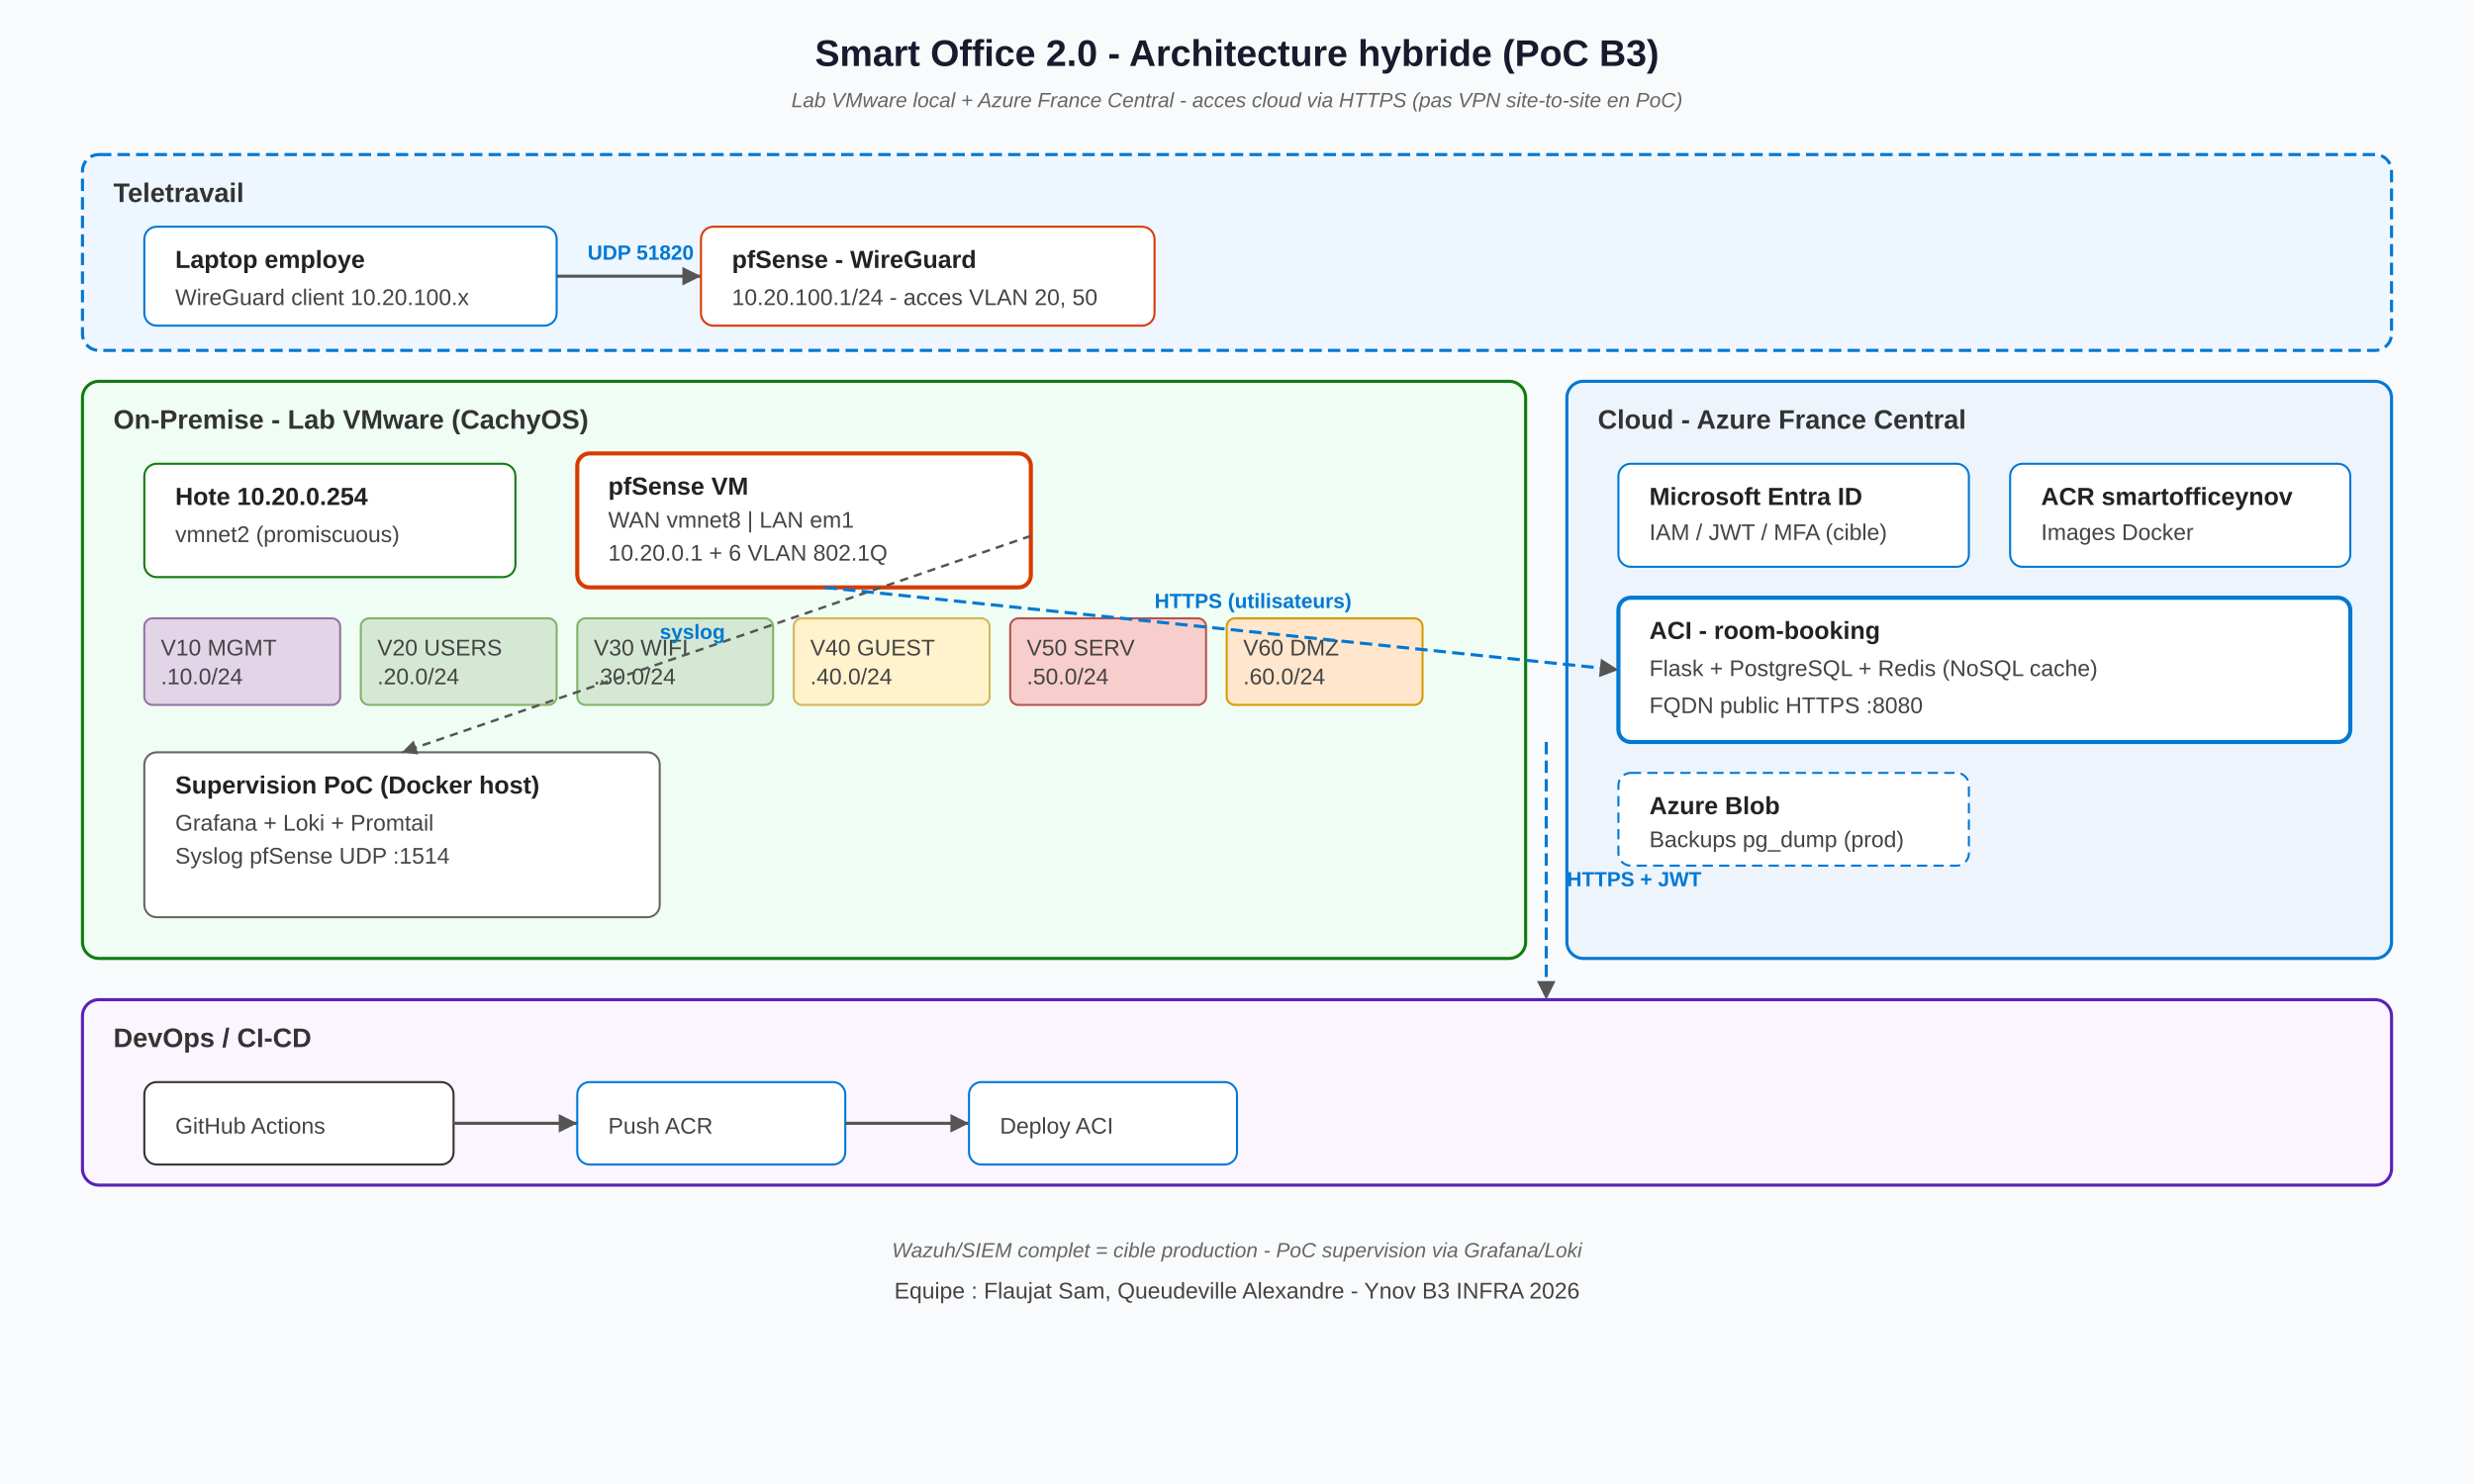
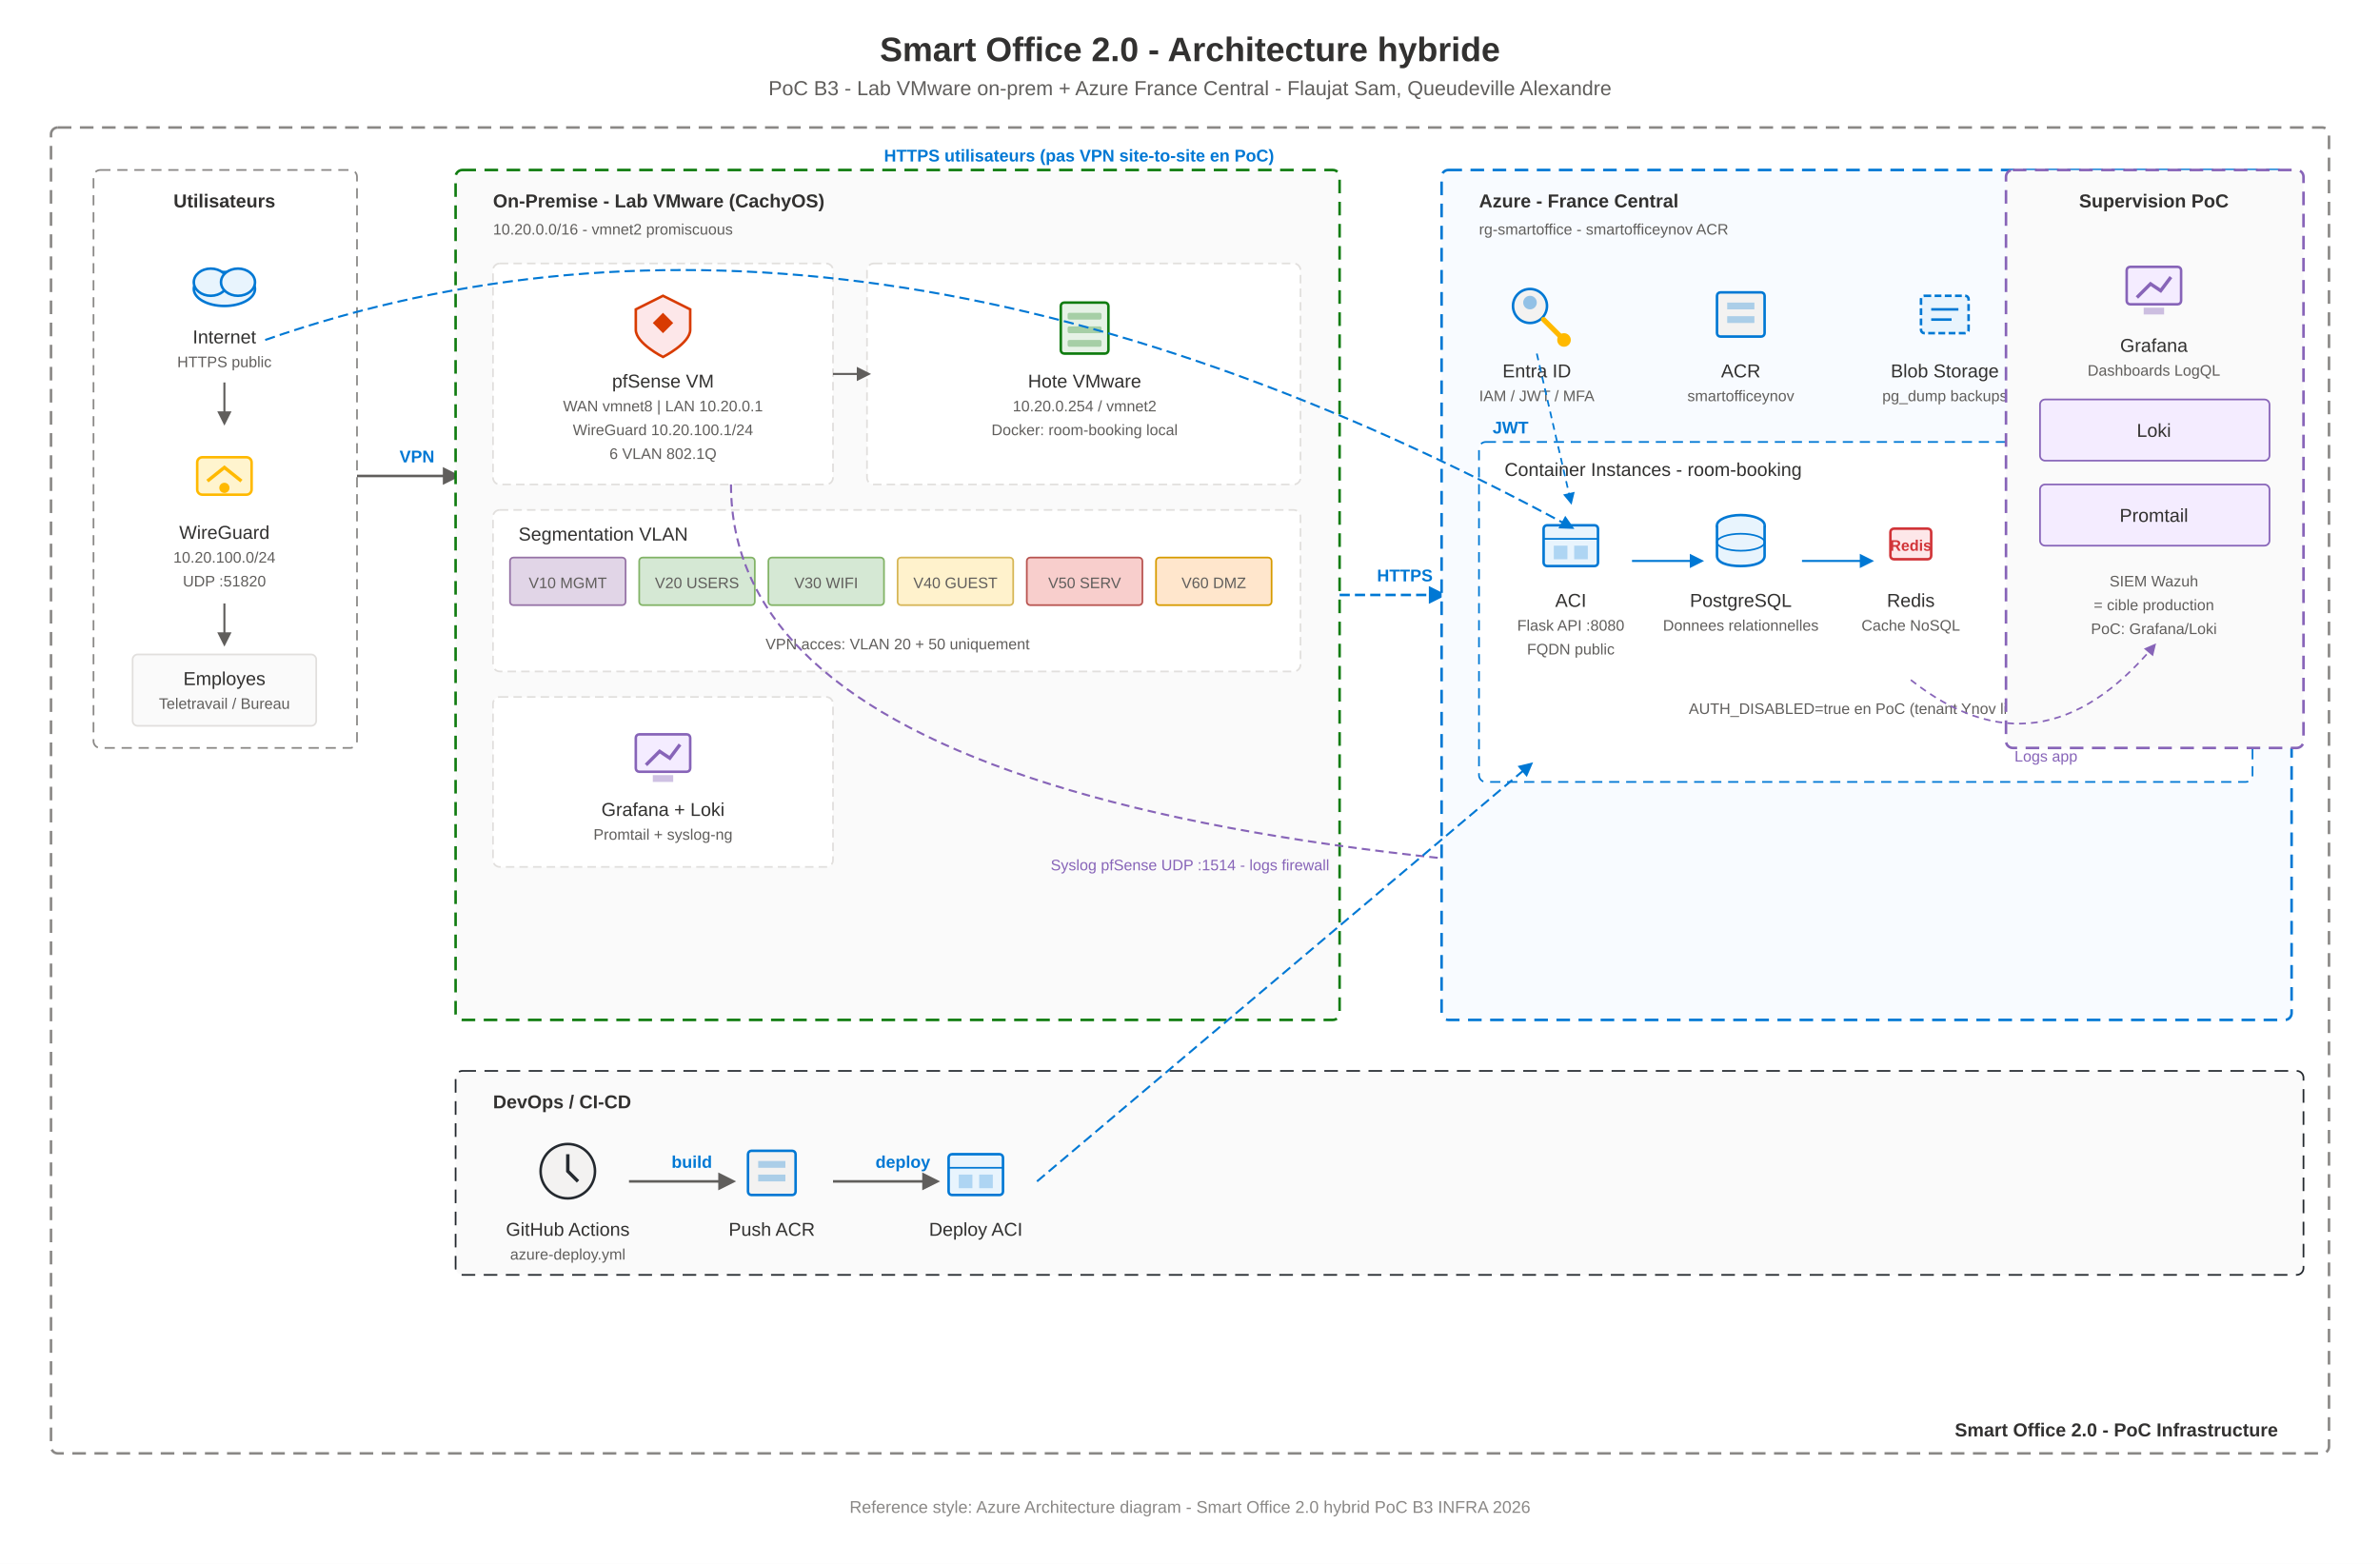
- <svg xmlns="http://www.w3.org/2000/svg" width="1200" height="720" viewBox="0 0 1200 720" font-family="Segoe UI, Arial, sans-serif">
+ <svg xmlns="http://www.w3.org/2000/svg" width="1400" height="920" viewBox="0 0 1400 920" font-family="Segoe UI, Arial, sans-serif">
  <defs>
    <style>
-       .title { font-size: 18px; font-weight: 700; fill: #1a1a2e; }
-       .zone-title { font-size: 13px; font-weight: 700; fill: #333; }
-       .box-title { font-size: 12px; font-weight: 700; fill: #222; }
-       .text { font-size: 11px; fill: #444; }
-       .label { font-size: 10px; fill: #0078D4; font-weight: 600; }
-       .note { font-size: 10px; fill: #666; font-style: italic; }
+       .title { font-size: 20px; font-weight: 600; fill: #323130; }
+       .subtitle { font-size: 12px; fill: #605E5C; }
+       .zone-label { font-size: 11px; font-weight: 600; fill: #323130; }
+       .icon-label { font-size: 11px; fill: #323130; }
+       .icon-sublabel { font-size: 9px; fill: #605E5C; }
+       .flow-label { font-size: 10px; fill: #0078D4; font-weight: 600; }
+       .log-label { font-size: 9px; fill: #8764B8; }
+       .footer { font-size: 10px; fill: #8A8886; }
    </style>
-     <marker id="arrow" markerWidth="8" markerHeight="8" refX="6" refY="3" orient="auto">
-       <path d="M0,0 L6,3 L0,6 Z" fill="#555" />
+     <marker id="arr" markerWidth="7" markerHeight="7" refX="5" refY="3.5" orient="auto">
+       <polygon points="0 0, 7 3.5, 0 7" fill="#605E5C" />
    </marker>
+     <marker id="arr-blue" markerWidth="7" markerHeight="7" refX="5" refY="3.5" orient="auto">
+       <polygon points="0 0, 7 3.5, 0 7" fill="#0078D4" />
+     </marker>
+     <marker id="arr-purple" markerWidth="7" markerHeight="7" refX="5" refY="3.5" orient="auto">
+       <polygon points="0 0, 7 3.5, 0 7" fill="#8764B8" />
+     </marker>
+     <symbol id="ico-cloud" viewBox="0 0 48 48">
+       <ellipse cx="24" cy="30" rx="18" ry="10" fill="#E8F4FD" stroke="#0078D4" stroke-width="1.5" />
+       <ellipse cx="16" cy="26" rx="10" ry="8" fill="#E8F4FD" stroke="#0078D4" stroke-width="1.5" />
+       <ellipse cx="32" cy="26" rx="10" ry="8" fill="#E8F4FD" stroke="#0078D4" stroke-width="1.5" />
+     </symbol>
+     <symbol id="ico-vpn" viewBox="0 0 48 48">
+       <rect x="8" y="14" width="32" height="22" rx="3" fill="#FFF4CE" stroke="#FFB900" stroke-width="1.5" />
+       <path d="M14 28 L24 20 L34 28" fill="none" stroke="#FFB900" stroke-width="2" />
+       <circle cx="24" cy="32" r="3" fill="#FFB900" />
+     </symbol>
+     <symbol id="ico-firewall" viewBox="0 0 48 48">
+       <path d="M24 6 L40 14 V26 C40 34 24 42 24 42 C24 42 8 34 8 26 V14 Z" fill="#FDE7E9" stroke="#D83B01" stroke-width="1.5" />
+       <path d="M24 16 L30 22 L24 28 L18 22 Z" fill="#D83B01" />
+     </symbol>
+     <symbol id="ico-host" viewBox="0 0 48 48">
+       <rect x="10" y="10" width="28" height="30" rx="2" fill="#E6F2E6" stroke="#107C10" stroke-width="1.5" />
+       <rect x="14" y="16" width="20" height="4" rx="1" fill="#107C10" opacity="0.3" />
+       <rect x="14" y="24" width="20" height="4" rx="1" fill="#107C10" opacity="0.3" />
+       <rect x="14" y="32" width="20" height="4" rx="1" fill="#107C10" opacity="0.3" />
+     </symbol>
+     <symbol id="ico-container" viewBox="0 0 48 48">
+       <rect x="8" y="14" width="32" height="24" rx="2" fill="#E8F4FD" stroke="#0078D4" stroke-width="1.5" />
+       <line x1="8" y1="22" x2="40" y2="22" stroke="#0078D4" stroke-width="1" />
+       <rect x="14" y="26" width="8" height="8" fill="#0078D4" opacity="0.25" />
+       <rect x="26" y="26" width="8" height="8" fill="#0078D4" opacity="0.25" />
+     </symbol>
+     <symbol id="ico-db" viewBox="0 0 48 48">
+       <ellipse cx="24" cy="14" rx="14" ry="6" fill="#E8F4FD" stroke="#0078D4" stroke-width="1.5" />
+       <path d="M10 14 V32 C10 36 16 38 24 38 C32 38 38 36 38 32 V14" fill="#E8F4FD" stroke="#0078D4" stroke-width="1.5" />
+       <ellipse cx="24" cy="24" rx="14" ry="5" fill="none" stroke="#0078D4" stroke-width="1" />
+     </symbol>
+     <symbol id="ico-identity" viewBox="0 0 48 48">
+       <circle cx="20" cy="20" r="10" fill="#F3F2F1" stroke="#0078D4" stroke-width="1.5" />
+       <circle cx="20" cy="18" r="4" fill="#0078D4" opacity="0.4" />
+       <path d="M28 28 L40 40" stroke="#FFB900" stroke-width="3" stroke-linecap="round" />
+       <circle cx="40" cy="40" r="4" fill="#FFB900" />
+     </symbol>
+     <symbol id="ico-registry" viewBox="0 0 48 48">
+       <rect x="10" y="12" width="28" height="26" rx="2" fill="#F3F2F1" stroke="#0078D4" stroke-width="1.5" />
+       <rect x="16" y="18" width="16" height="4" fill="#0078D4" opacity="0.3" />
+       <rect x="16" y="26" width="16" height="4" fill="#0078D4" opacity="0.3" />
+     </symbol>
+     <symbol id="ico-blob" viewBox="0 0 48 48">
+       <rect x="10" y="14" width="28" height="22" rx="2" fill="#E8F4FD" stroke="#0078D4" stroke-width="1.5" stroke-dasharray="4,2" />
+       <path d="M16 22 H32 M16 28 H28" stroke="#0078D4" stroke-width="1.5" />
+     </symbol>
+     <symbol id="ico-monitor" viewBox="0 0 48 48">
+       <rect x="8" y="12" width="32" height="22" rx="2" fill="#F4ECFF" stroke="#8764B8" stroke-width="1.5" />
+       <path d="M14 30 L22 22 L28 26 L34 18" fill="none" stroke="#8764B8" stroke-width="2" />
+       <rect x="18" y="36" width="12" height="4" fill="#8764B8" opacity="0.4" />
+     </symbol>
+     <symbol id="ico-cicd" viewBox="0 0 48 48">
+       <circle cx="24" cy="24" r="16" fill="#F3F2F1" stroke="#24292F" stroke-width="1.5" />
+       <path d="M24 14 V24 L30 30" fill="none" stroke="#24292F" stroke-width="2" />
+     </symbol>
+     <symbol id="ico-cache" viewBox="0 0 48 48">
+       <rect x="12" y="16" width="24" height="18" rx="2" fill="#FDE7E9" stroke="#D13438" stroke-width="1.5" />
+       <text x="24" y="29" text-anchor="middle" font-size="9" fill="#D13438" font-weight="700">Redis</text>
+     </symbol>
  </defs>
-   <rect width="1200" height="720" fill="#f8fafc" />
-   <text x="600" y="32" text-anchor="middle" class="title">Smart Office 2.0 - Architecture hybride (PoC B3)</text>
-   <text x="600" y="52" text-anchor="middle" class="note">Lab VMware local + Azure France Central - acces cloud via HTTPS (pas VPN site-to-site en PoC)</text>
-   <rect x="40" y="75" width="1120" height="95" rx="8" fill="#eef6ff" stroke="#0078D4" stroke-width="1.5" stroke-dasharray="6,3" />
-   <text x="55" y="98" class="zone-title">Teletravail</text>
-   <rect x="70" y="110" width="200" height="48" rx="6" fill="#fff" stroke="#0078D4" />
-   <text x="85" y="130" class="box-title">Laptop employe</text>
-   <text x="85" y="148" class="text">WireGuard client 10.20.100.x</text>
-   <line x1="270" y1="134" x2="340" y2="134" stroke="#555" stroke-width="1.5" marker-end="url(#arrow)" />
-   <text x="285" y="126" class="label">UDP 51820</text>
-   <rect x="340" y="110" width="220" height="48" rx="6" fill="#fff" stroke="#D83B01" />
-   <text x="355" y="130" class="box-title">pfSense - WireGuard</text>
-   <text x="355" y="148" class="text">10.20.100.1/24 - acces VLAN 20, 50</text>
-   <rect x="40" y="185" width="700" height="280" rx="8" fill="#f0fdf4" stroke="#107C10" stroke-width="1.5" />
-   <text x="55" y="208" class="zone-title">On-Premise - Lab VMware (CachyOS)</text>
-   <rect x="70" y="225" width="180" height="55" rx="6" fill="#fff" stroke="#107C10" />
-   <text x="85" y="245" class="box-title">Hote 10.20.0.254</text>
-   <text x="85" y="263" class="text">vmnet2 (promiscuous)</text>
-   <rect x="280" y="220" width="220" height="65" rx="6" fill="#fff" stroke="#D83B01" stroke-width="2" />
-   <text x="295" y="240" class="box-title">pfSense VM</text>
-   <text x="295" y="256" class="text">WAN vmnet8 | LAN em1</text>
-   <text x="295" y="272" class="text">10.20.0.1 + 6 VLAN 802.1Q</text>
-   <rect x="70" y="300" width="95" height="42" rx="4" fill="#e1d5e7" stroke="#9673a6" />
-   <text x="78" y="318" class="text">V10 MGMT</text>
-   <text x="78" y="332" class="text">.10.0/24</text>
-   <rect x="175" y="300" width="95" height="42" rx="4" fill="#d5e8d4" stroke="#82b366" />
-   <text x="183" y="318" class="text">V20 USERS</text>
-   <text x="183" y="332" class="text">.20.0/24</text>
-   <rect x="280" y="300" width="95" height="42" rx="4" fill="#d5e8d4" stroke="#82b366" />
-   <text x="288" y="318" class="text">V30 WIFI</text>
-   <text x="288" y="332" class="text">.30.0/24</text>
-   <rect x="385" y="300" width="95" height="42" rx="4" fill="#fff2cc" stroke="#d6b656" />
-   <text x="393" y="318" class="text">V40 GUEST</text>
-   <text x="393" y="332" class="text">.40.0/24</text>
-   <rect x="490" y="300" width="95" height="42" rx="4" fill="#f8cecc" stroke="#b85450" />
-   <text x="498" y="318" class="text">V50 SERV</text>
-   <text x="498" y="332" class="text">.50.0/24</text>
-   <rect x="595" y="300" width="95" height="42" rx="4" fill="#ffe6cc" stroke="#d79b00" />
-   <text x="603" y="318" class="text">V60 DMZ</text>
-   <text x="603" y="332" class="text">.60.0/24</text>
-   <rect x="70" y="365" width="250" height="80" rx="6" fill="#fff" stroke="#666" />
-   <text x="85" y="385" class="box-title">Supervision PoC (Docker host)</text>
-   <text x="85" y="403" class="text">Grafana + Loki + Promtail</text>
-   <text x="85" y="419" class="text">Syslog pfSense UDP :1514</text>
-   <line x1="500" y1="260" x2="195" y2="365" stroke="#555" stroke-width="1.2" stroke-dasharray="4,3" marker-end="url(#arrow)" />
-   <text x="320" y="310" class="label">syslog</text>
-   <rect x="760" y="185" width="400" height="280" rx="8" fill="#eef4fc" stroke="#0078D4" stroke-width="1.5" />
-   <text x="775" y="208" class="zone-title">Cloud - Azure France Central</text>
-   <rect x="785" y="225" width="170" height="50" rx="6" fill="#fff" stroke="#0078D4" />
-   <text x="800" y="245" class="box-title">Microsoft Entra ID</text>
-   <text x="800" y="262" class="text">IAM / JWT / MFA (cible)</text>
-   <rect x="975" y="225" width="165" height="50" rx="6" fill="#fff" stroke="#0078D4" />
-   <text x="990" y="245" class="box-title">ACR smartofficeynov</text>
-   <text x="990" y="262" class="text">Images Docker</text>
-   <rect x="785" y="290" width="355" height="70" rx="6" fill="#fff" stroke="#0078D4" stroke-width="2" />
-   <text x="800" y="310" class="box-title">ACI - room-booking</text>
-   <text x="800" y="328" class="text">Flask + PostgreSQL + Redis (NoSQL cache)</text>
-   <text x="800" y="346" class="text">FQDN public HTTPS :8080</text>
-   <rect x="785" y="375" width="170" height="45" rx="6" fill="#fff" stroke="#0078D4" stroke-dasharray="5,3" />
-   <text x="800" y="395" class="box-title">Azure Blob</text>
-   <text x="800" y="411" class="text">Backups pg_dump (prod)</text>
-   <rect x="40" y="485" width="1120" height="90" rx="8" fill="#faf5ff" stroke="#5b21b6" stroke-width="1.5" />
-   <text x="55" y="508" class="zone-title">DevOps / CI-CD</text>
-   <rect x="70" y="525" width="150" height="40" rx="6" fill="#fff" stroke="#333" />
-   <text x="85" y="550" class="text">GitHub Actions</text>
-   <line x1="220" y1="545" x2="280" y2="545" stroke="#555" stroke-width="1.5" marker-end="url(#arrow)" />
-   <rect x="280" y="525" width="130" height="40" rx="6" fill="#fff" stroke="#0078D4" />
-   <text x="295" y="550" class="text">Push ACR</text>
-   <line x1="410" y1="545" x2="470" y2="545" stroke="#555" stroke-width="1.5" marker-end="url(#arrow)" />
-   <rect x="470" y="525" width="130" height="40" rx="6" fill="#fff" stroke="#0078D4" />
-   <text x="485" y="550" class="text">Deploy ACI</text>
-   <line x1="750" y1="360" x2="750" y2="485" stroke="#0078D4" stroke-width="1.5" stroke-dasharray="6,3" marker-end="url(#arrow)" />
-   <text x="760" y="430" class="label">HTTPS + JWT</text>
-   <line x1="400" y1="285" x2="785" y2="325" stroke="#0078D4" stroke-width="1.5" stroke-dasharray="6,3" marker-end="url(#arrow)" />
-   <text x="560" y="295" class="label">HTTPS (utilisateurs)</text>
-   <text x="600" y="610" text-anchor="middle" class="note">Wazuh/SIEM complet = cible production - PoC supervision via Grafana/Loki</text>
-   <text x="600" y="630" text-anchor="middle" class="text">Equipe : Flaujat Sam, Queudeville Alexandre - Ynov B3 INFRA 2026</text>
+   <rect width="1400" height="920" fill="#FFFFFF" />
+   <text x="700" y="36" text-anchor="middle" class="title">Smart Office 2.0 - Architecture hybride</text>
+   <text x="700" y="56" text-anchor="middle" class="subtitle">PoC B3 - Lab VMware on-prem + Azure France Central - Flaujat Sam, Queudeville Alexandre</text>
+   <rect x="30" y="75" width="1340" height="780" rx="4" fill="none" stroke="#8A8886" stroke-width="1.5" stroke-dasharray="8,5" />
+   <text x="1340" y="845" text-anchor="end" class="zone-label">Smart Office 2.0 - PoC Infrastructure</text>
+   <rect x="55" y="100" width="155" height="340" rx="4" fill="none" stroke="#8A8886" stroke-width="1" stroke-dasharray="6,4" />
+   <text x="132" y="122" text-anchor="middle" class="zone-label">Utilisateurs</text>
+   <use href="#ico-cloud" x="108" y="140" width="48" height="48" />
+   <text x="132" y="202" text-anchor="middle" class="icon-label">Internet</text>
+   <text x="132" y="216" text-anchor="middle" class="icon-sublabel">HTTPS public</text>
+   <line x1="132" y1="225" x2="132" y2="248" stroke="#605E5C" stroke-width="1.2" marker-end="url(#arr)" />
+   <use href="#ico-vpn" x="108" y="255" width="48" height="48" />
+   <text x="132" y="317" text-anchor="middle" class="icon-label">WireGuard</text>
+   <text x="132" y="331" text-anchor="middle" class="icon-sublabel">10.20.100.0/24</text>
+   <text x="132" y="345" text-anchor="middle" class="icon-sublabel">UDP :51820</text>
+   <line x1="132" y1="355" x2="132" y2="378" stroke="#605E5C" stroke-width="1.2" marker-end="url(#arr)" />
+   <rect x="78" y="385" width="108" height="42" rx="3" fill="#FAFAFA" stroke="#E1DFDD" />
+   <text x="132" y="403" text-anchor="middle" class="icon-label">Employes</text>
+   <text x="132" y="417" text-anchor="middle" class="icon-sublabel">Teletravail / Bureau</text>
+   <line x1="210" y1="280" x2="268" y2="280" stroke="#605E5C" stroke-width="1.5" marker-end="url(#arr)" />
+   <text x="235" y="272" class="flow-label">VPN</text>
+   <rect x="268" y="100" width="520" height="500" rx="4" fill="#FAFAFA" stroke="#107C10" stroke-width="1.5" stroke-dasharray="8,5" />
+   <text x="290" y="122" class="zone-label">On-Premise - Lab VMware (CachyOS)</text>
+   <text x="290" y="138" class="icon-sublabel">10.20.0.0/16 - vmnet2 promiscuous</text>
+   <rect x="290" y="155" width="200" height="130" rx="4" fill="#FFFFFF" stroke="#E1DFDD" stroke-dasharray="5,3" />
+   <use href="#ico-firewall" x="366" y="168" width="48" height="48" />
+   <text x="390" y="228" text-anchor="middle" class="icon-label">pfSense VM</text>
+   <text x="390" y="242" text-anchor="middle" class="icon-sublabel">WAN vmnet8 | LAN 10.20.0.1</text>
+   <text x="390" y="256" text-anchor="middle" class="icon-sublabel">WireGuard 10.20.100.1/24</text>
+   <text x="390" y="270" text-anchor="middle" class="icon-sublabel">6 VLAN 802.1Q</text>
+   <rect x="510" y="155" width="255" height="130" rx="4" fill="#FFFFFF" stroke="#E1DFDD" stroke-dasharray="5,3" />
+   <use href="#ico-host" x="614" y="168" width="48" height="48" />
+   <text x="638" y="228" text-anchor="middle" class="icon-label">Hote VMware</text>
+   <text x="638" y="242" text-anchor="middle" class="icon-sublabel">10.20.0.254 / vmnet2</text>
+   <text x="638" y="256" text-anchor="middle" class="icon-sublabel">Docker: room-booking local</text>
+   <line x1="490" y1="220" x2="510" y2="220" stroke="#605E5C" stroke-width="1.2" marker-end="url(#arr)" />
+   <rect x="290" y="300" width="475" height="95" rx="4" fill="#FFFFFF" stroke="#E1DFDD" stroke-dasharray="5,3" />
+   <text x="305" y="318" class="icon-label">Segmentation VLAN</text>
+   <rect x="300" y="328" width="68" height="28" rx="2" fill="#E1D5E7" stroke="#9673A6" />
+   <text x="334" y="346" text-anchor="middle" class="icon-sublabel">V10 MGMT</text>
+   <rect x="376" y="328" width="68" height="28" rx="2" fill="#D5E8D4" stroke="#82B366" />
+   <text x="410" y="346" text-anchor="middle" class="icon-sublabel">V20 USERS</text>
+   <rect x="452" y="328" width="68" height="28" rx="2" fill="#D5E8D4" stroke="#82B366" />
+   <text x="486" y="346" text-anchor="middle" class="icon-sublabel">V30 WIFI</text>
+   <rect x="528" y="328" width="68" height="28" rx="2" fill="#FFF2CC" stroke="#D6B656" />
+   <text x="562" y="346" text-anchor="middle" class="icon-sublabel">V40 GUEST</text>
+   <rect x="604" y="328" width="68" height="28" rx="2" fill="#F8CECC" stroke="#B85450" />
+   <text x="638" y="346" text-anchor="middle" class="icon-sublabel">V50 SERV</text>
+   <rect x="680" y="328" width="68" height="28" rx="2" fill="#FFE6CC" stroke="#D79B00" />
+   <text x="714" y="346" text-anchor="middle" class="icon-sublabel">V60 DMZ</text>
+   <text x="528" y="382" text-anchor="middle" class="icon-sublabel">VPN acces: VLAN 20 + 50 uniquement</text>
+   <rect x="290" y="410" width="200" height="100" rx="4" fill="#FFFFFF" stroke="#E1DFDD" stroke-dasharray="5,3" />
+   <use href="#ico-monitor" x="366" y="420" width="48" height="48" />
+   <text x="390" y="480" text-anchor="middle" class="icon-label">Grafana + Loki</text>
+   <text x="390" y="494" text-anchor="middle" class="icon-sublabel">Promtail + syslog-ng</text>
+   <line x1="788" y1="350" x2="848" y2="350" stroke="#0078D4" stroke-width="1.5" stroke-dasharray="6,3" marker-end="url(#arr-blue)" />
+   <text x="810" y="342" class="flow-label">HTTPS</text>
+   <path d="M430 285 Q430 520 1180 520" fill="none" stroke="#8764B8" stroke-width="1.2" stroke-dasharray="5,3" marker-end="url(#arr-purple)" />
+   <text x="700" y="512" text-anchor="middle" class="log-label">Syslog pfSense UDP :1514 - logs firewall</text>
+   <rect x="848" y="100" width="500" height="500" rx="4" fill="#F8FBFF" stroke="#0078D4" stroke-width="1.5" stroke-dasharray="8,5" />
+   <text x="870" y="122" class="zone-label">Azure - France Central</text>
+   <text x="870" y="138" class="icon-sublabel">rg-smartoffice - smartofficeynov ACR</text>
+   <use href="#ico-identity" x="880" y="160" width="48" height="48" />
+   <text x="904" y="222" text-anchor="middle" class="icon-label">Entra ID</text>
+   <text x="904" y="236" text-anchor="middle" class="icon-sublabel">IAM / JWT / MFA</text>
+   <use href="#ico-registry" x="1000" y="160" width="48" height="48" />
+   <text x="1024" y="222" text-anchor="middle" class="icon-label">ACR</text>
+   <text x="1024" y="236" text-anchor="middle" class="icon-sublabel">smartofficeynov</text>
+   <use href="#ico-blob" x="1120" y="160" width="48" height="48" />
+   <text x="1144" y="222" text-anchor="middle" class="icon-label">Blob Storage</text>
+   <text x="1144" y="236" text-anchor="middle" class="icon-sublabel">pg_dump backups</text>
+   <rect x="870" y="260" width="455" height="200" rx="4" fill="#FFFFFF" stroke="#0078D4" stroke-dasharray="6,4" />
+   <text x="885" y="280" class="icon-label">Container Instances - room-booking</text>
+   <use href="#ico-container" x="900" y="295" width="48" height="48" />
+   <text x="924" y="357" text-anchor="middle" class="icon-label">ACI</text>
+   <text x="924" y="371" text-anchor="middle" class="icon-sublabel">Flask API :8080</text>
+   <text x="924" y="385" text-anchor="middle" class="icon-sublabel">FQDN public</text>
+   <line x1="960" y1="330" x2="1000" y2="330" stroke="#0078D4" stroke-width="1.2" marker-end="url(#arr-blue)" />
+   <use href="#ico-db" x="1000" y="295" width="48" height="48" />
+   <text x="1024" y="357" text-anchor="middle" class="icon-label">PostgreSQL</text>
+   <text x="1024" y="371" text-anchor="middle" class="icon-sublabel">Donnees relationnelles</text>
+   <line x1="1060" y1="330" x2="1100" y2="330" stroke="#0078D4" stroke-width="1.2" marker-end="url(#arr-blue)" />
+   <use href="#ico-cache" x="1100" y="295" width="48" height="48" />
+   <text x="1124" y="357" text-anchor="middle" class="icon-label">Redis</text>
+   <text x="1124" y="371" text-anchor="middle" class="icon-sublabel">Cache NoSQL</text>
+   <text x="1097" y="420" text-anchor="middle" class="icon-sublabel">AUTH_DISABLED=true en PoC (tenant Ynov limite)</text>
+   <path d="M904 208 L924 295" fill="none" stroke="#0078D4" stroke-width="1" stroke-dasharray="4,3" marker-end="url(#arr-blue)" />
+   <text x="878" y="255" class="flow-label">JWT</text>
+   <rect x="1180" y="100" width="175" height="340" rx="4" fill="#FAFAFA" stroke="#8764B8" stroke-width="1.5" stroke-dasharray="8,5" />
+   <text x="1267" y="122" text-anchor="middle" class="zone-label">Supervision PoC</text>
+   <use href="#ico-monitor" x="1243" y="145" width="48" height="48" />
+   <text x="1267" y="207" text-anchor="middle" class="icon-label">Grafana</text>
+   <text x="1267" y="221" text-anchor="middle" class="icon-sublabel">Dashboards LogQL</text>
+   <rect x="1200" y="235" width="135" height="36" rx="3" fill="#F4ECFF" stroke="#8764B8" />
+   <text x="1267" y="257" text-anchor="middle" class="icon-label">Loki</text>
+   <rect x="1200" y="285" width="135" height="36" rx="3" fill="#F4ECFF" stroke="#8764B8" />
+   <text x="1267" y="307" text-anchor="middle" class="icon-label">Promtail</text>
+   <text x="1267" y="345" text-anchor="middle" class="icon-sublabel">SIEM Wazuh</text>
+   <text x="1267" y="359" text-anchor="middle" class="icon-sublabel">= cible production</text>
+   <text x="1267" y="373" text-anchor="middle" class="icon-sublabel">PoC: Grafana/Loki</text>
+   <path d="M1124 400 Q1200 460 1267 380" fill="none" stroke="#8764B8" stroke-width="1" stroke-dasharray="4,3" marker-end="url(#arr-purple)" />
+   <text x="1185" y="448" class="log-label">Logs app</text>
+   <rect x="268" y="630" width="1087" height="120" rx="4" fill="#FAFAFA" stroke="#24292F" stroke-width="1" stroke-dasharray="8,5" />
+   <text x="290" y="652" class="zone-label">DevOps / CI-CD</text>
+   <use href="#ico-cicd" x="310" y="665" width="48" height="48" />
+   <text x="334" y="727" text-anchor="middle" class="icon-label">GitHub Actions</text>
+   <text x="334" y="741" text-anchor="middle" class="icon-sublabel">azure-deploy.yml</text>
+   <line x1="370" y1="695" x2="430" y2="695" stroke="#605E5C" stroke-width="1.5" marker-end="url(#arr)" />
+   <text x="395" y="687" class="flow-label">build</text>
+   <use href="#ico-registry" x="430" y="665" width="48" height="48" />
+   <text x="454" y="727" text-anchor="middle" class="icon-label">Push ACR</text>
+   <line x1="490" y1="695" x2="550" y2="695" stroke="#605E5C" stroke-width="1.5" marker-end="url(#arr)" />
+   <text x="515" y="687" class="flow-label">deploy</text>
+   <use href="#ico-container" x="550" y="665" width="48" height="48" />
+   <text x="574" y="727" text-anchor="middle" class="icon-label">Deploy ACI</text>
+   <line x1="610" y1="695" x2="900" y2="450" stroke="#0078D4" stroke-width="1.2" stroke-dasharray="6,3" marker-end="url(#arr-blue)" />
+   <path d="M156 200 Q500 80 924 310" fill="none" stroke="#0078D4" stroke-width="1.2" stroke-dasharray="6,3" marker-end="url(#arr-blue)" />
+   <text x="520" y="95" class="flow-label">HTTPS utilisateurs (pas VPN site-to-site en PoC)</text>
+   <text x="700" y="890" text-anchor="middle" class="footer">Reference style: Azure Architecture diagram - Smart Office 2.0 hybrid PoC B3 INFRA 2026</text>
</svg>
